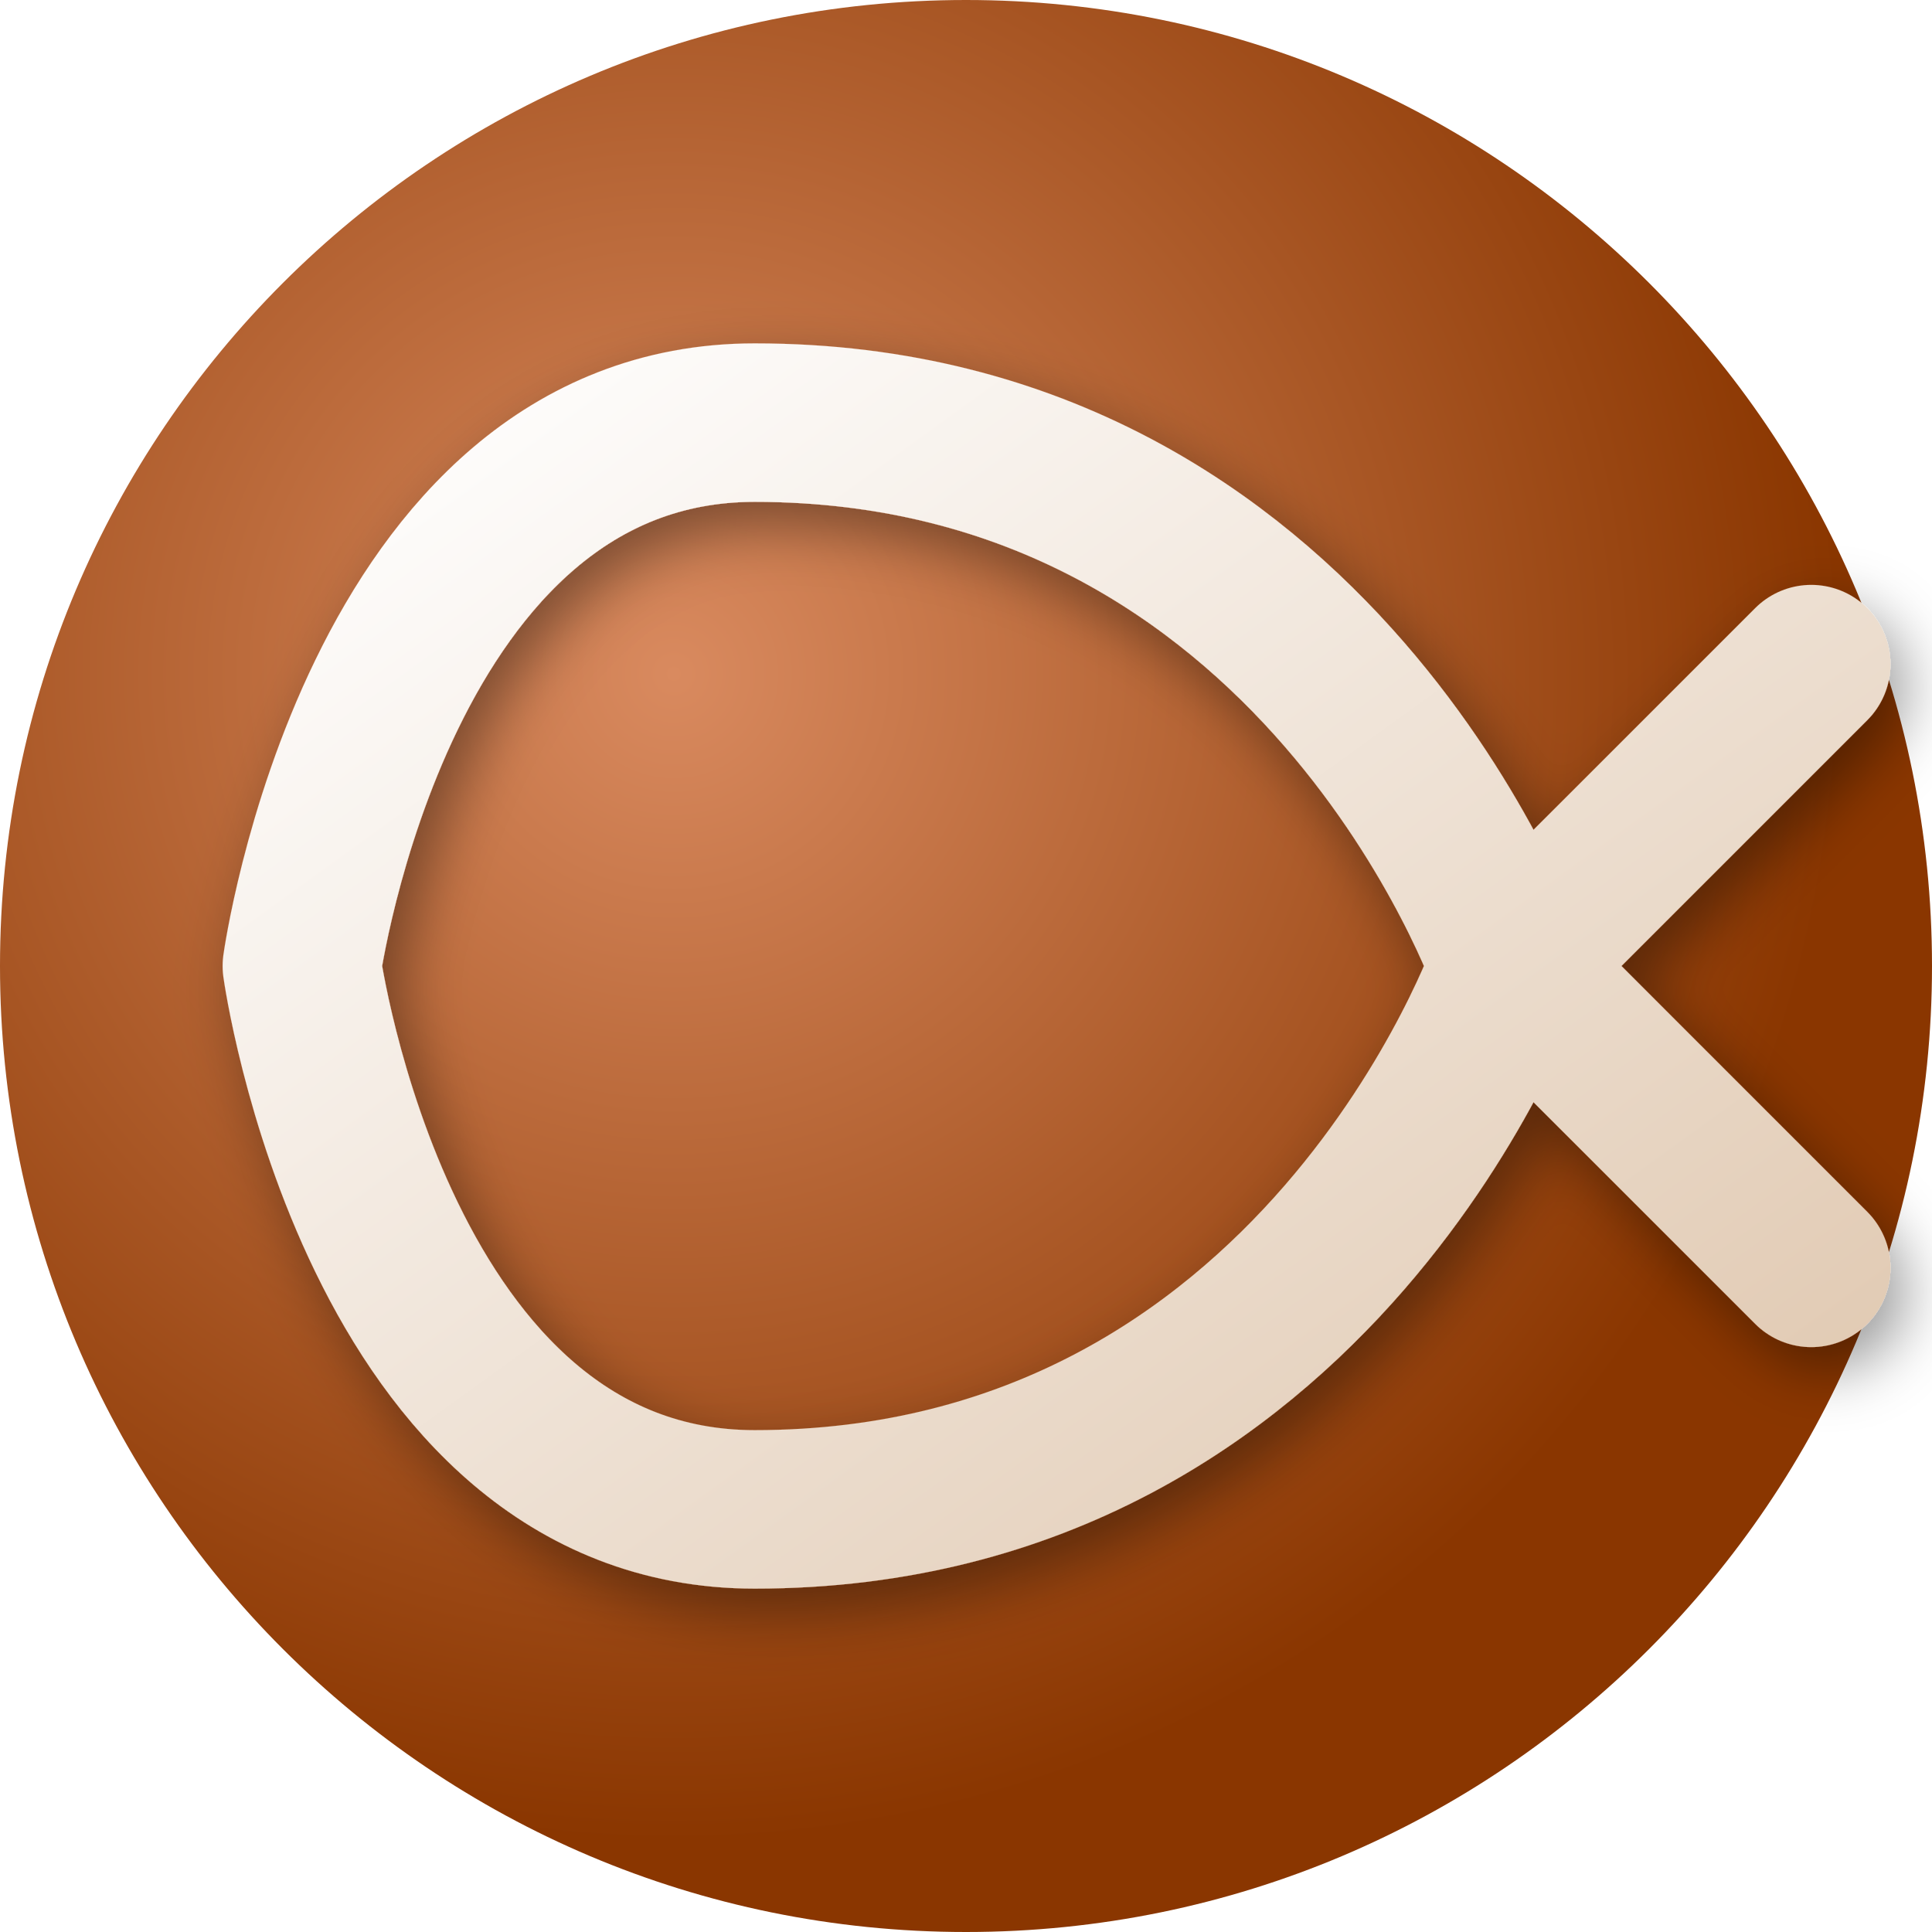
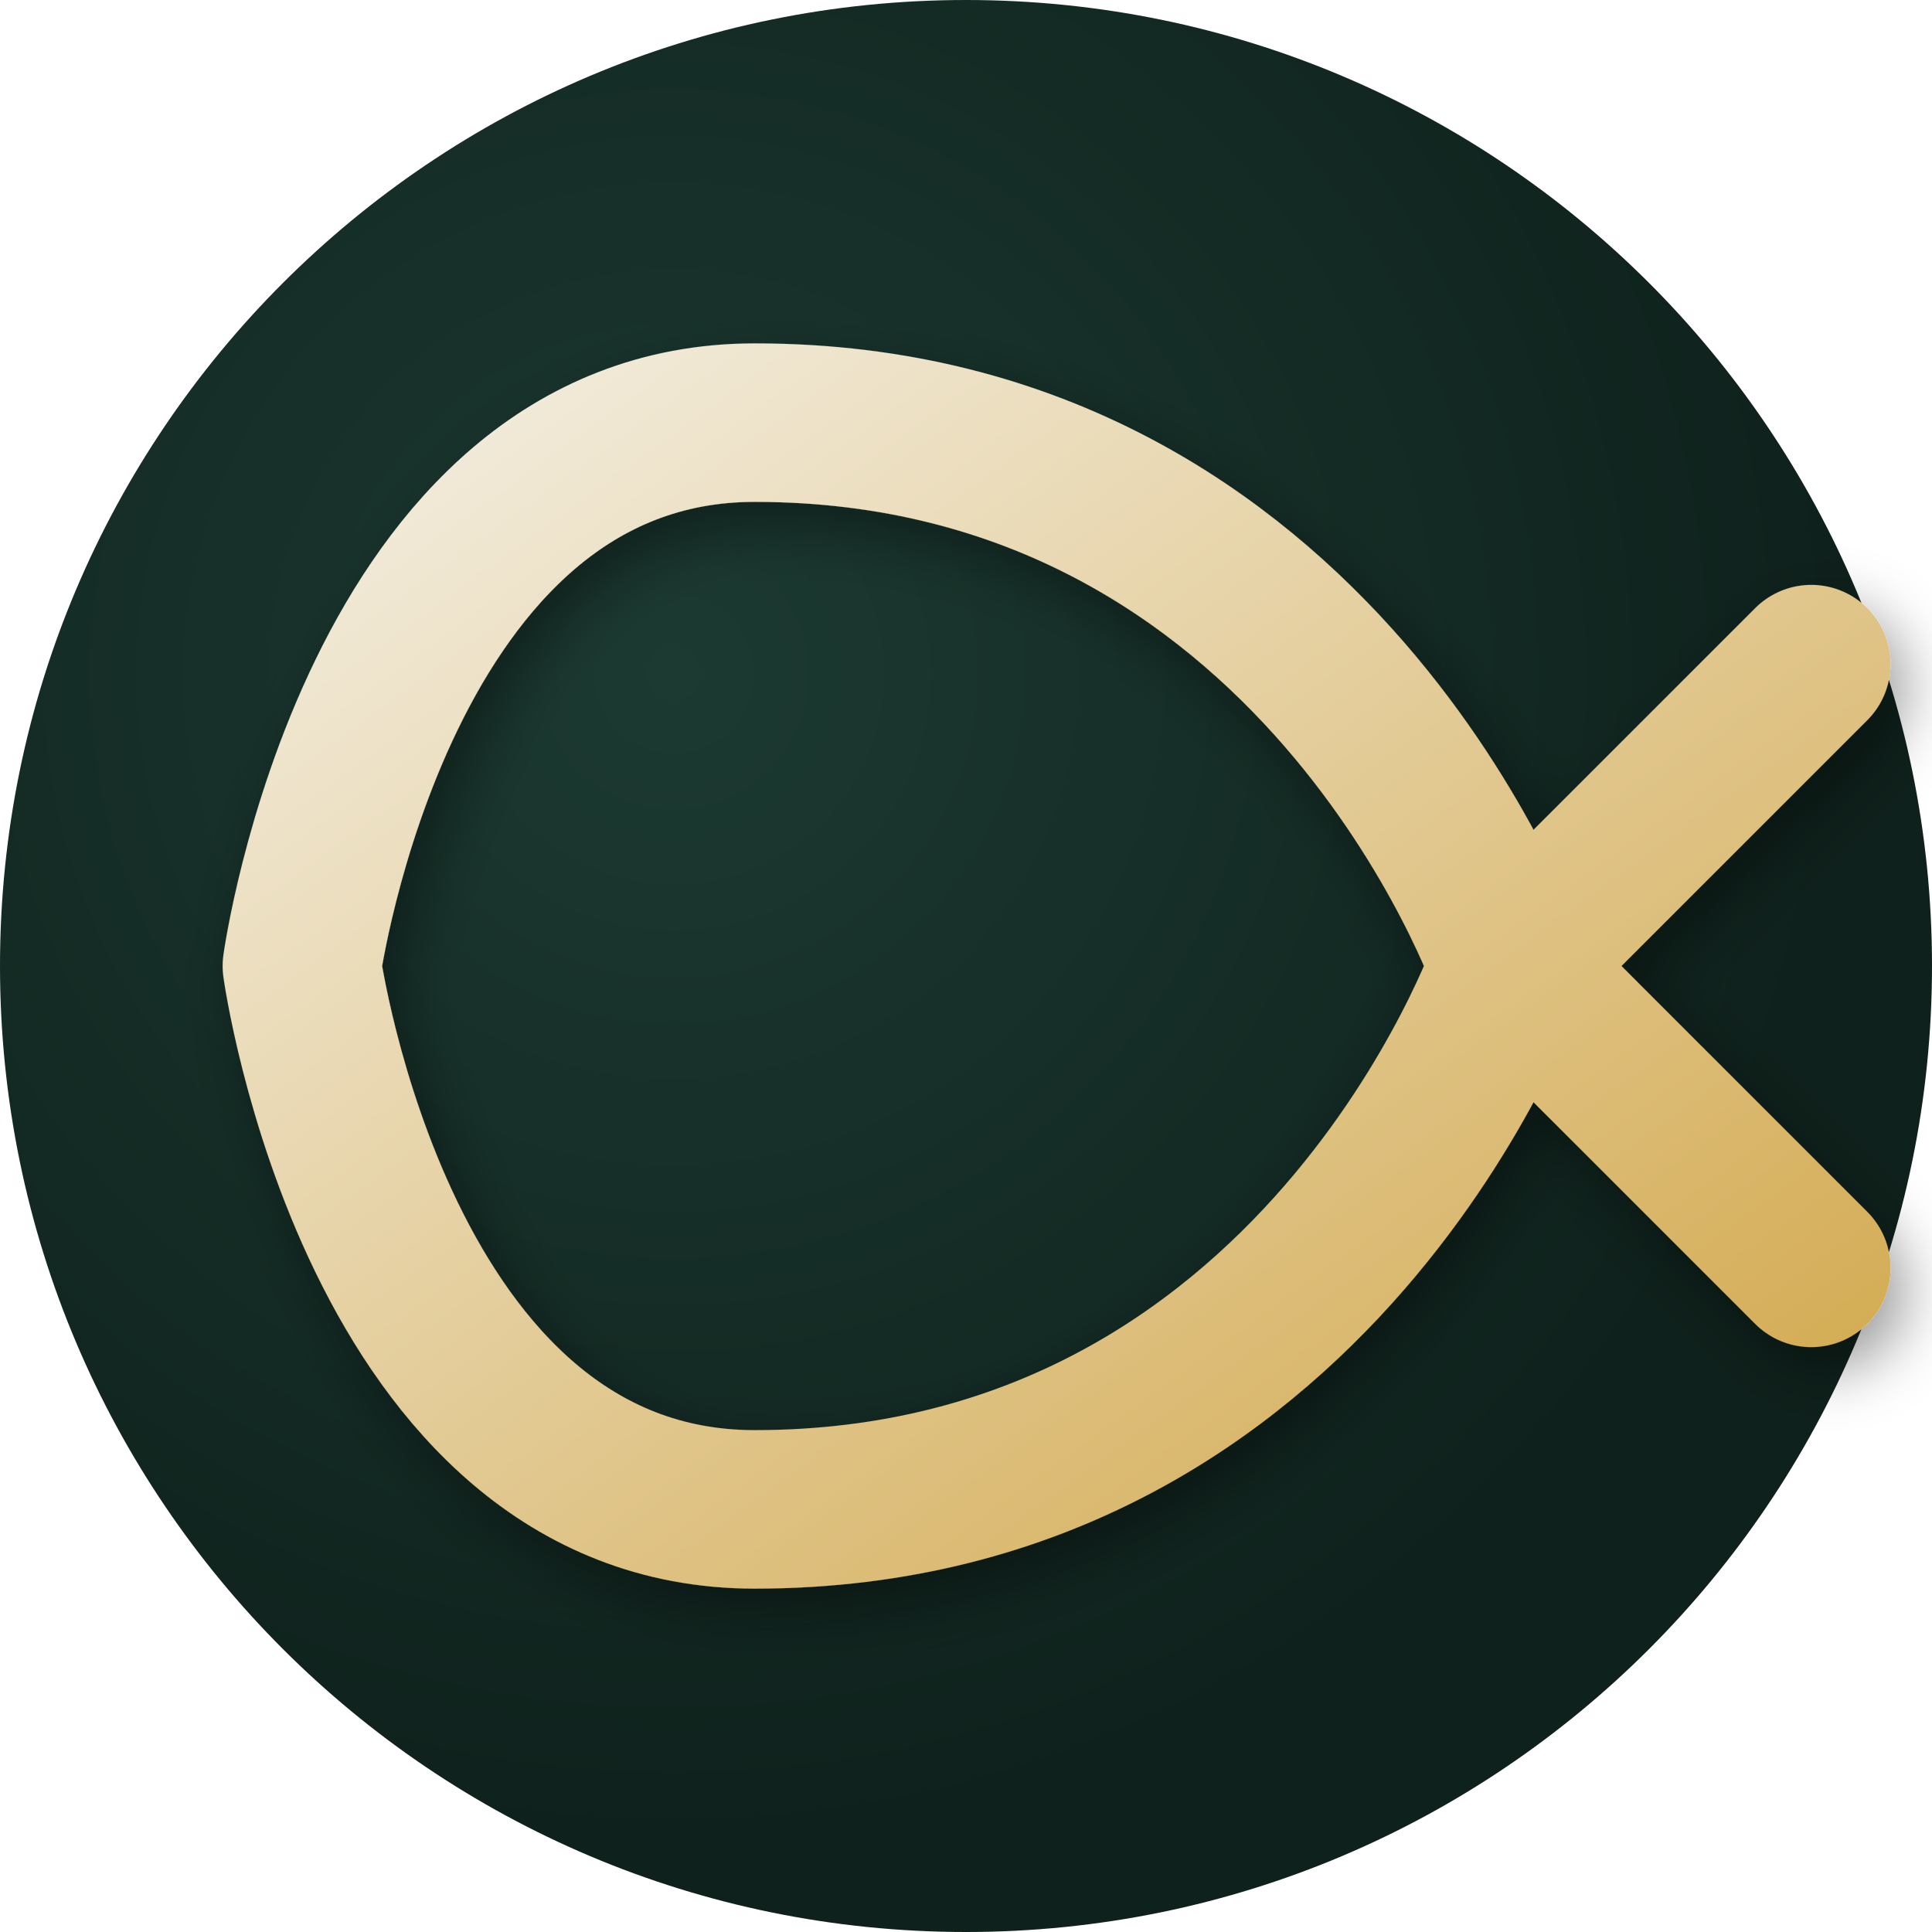
<svg xmlns="http://www.w3.org/2000/svg" width="512" height="512" viewBox="0 0 512 512">
  <defs>
    <radialGradient id="sphereGrad" cx="35%" cy="35%" r="60%" fx="35%" fy="35%">
-       <stop offset="0%" style="stop-color:#D98A5F" />
-       <stop offset="100%" style="stop-color:#8A3600" />
+       <stop offset="0%" style="stop-color:#1C3A32" />
+       <stop offset="100%" style="stop-color:#0F211C" />
    </radialGradient>
    <linearGradient id="symbolGrad" x1="0%" y1="0%" x2="100%" y2="100%">
-       <stop offset="0%" style="stop-color:#FFFFFF" />
-       <stop offset="100%" style="stop-color:#E0C8B0" />
+       <stop offset="0%" style="stop-color:#F3EEE1" />
+       <stop offset="100%" style="stop-color:#D3A94E" />
    </linearGradient>
    <filter id="strongDropShadow" x="-40%" y="-40%" width="180%" height="180%">
      <feGaussianBlur in="SourceAlpha" stdDeviation="8" />
      <feOffset dx="4" dy="6" result="offsetblur" />
      <feComponentTransfer>
        <feFuncA type="linear" slope="0.4" />
      </feComponentTransfer>
      <feMerge>
        <feMergeNode />
        <feMergeNode in="SourceGraphic" />
      </feMerge>
    </filter>
  </defs>
  <circle cx="256" cy="256" r="256" fill="url(#sphereGrad)" />
  <g transform="translate(40, 0)" filter="url(#strongDropShadow)">
    <path d="M360,256 C360,256 310,400 160,400 C60,400 40,256 40,256 C40,256 60,112 160,112 C310,112 360,256 360,256 Z M360,256 L440,336 M360,256 L440,176" fill="none" stroke="url(#symbolGrad)" stroke-width="42" stroke-linecap="round" stroke-linejoin="round" />
  </g>
</svg>
